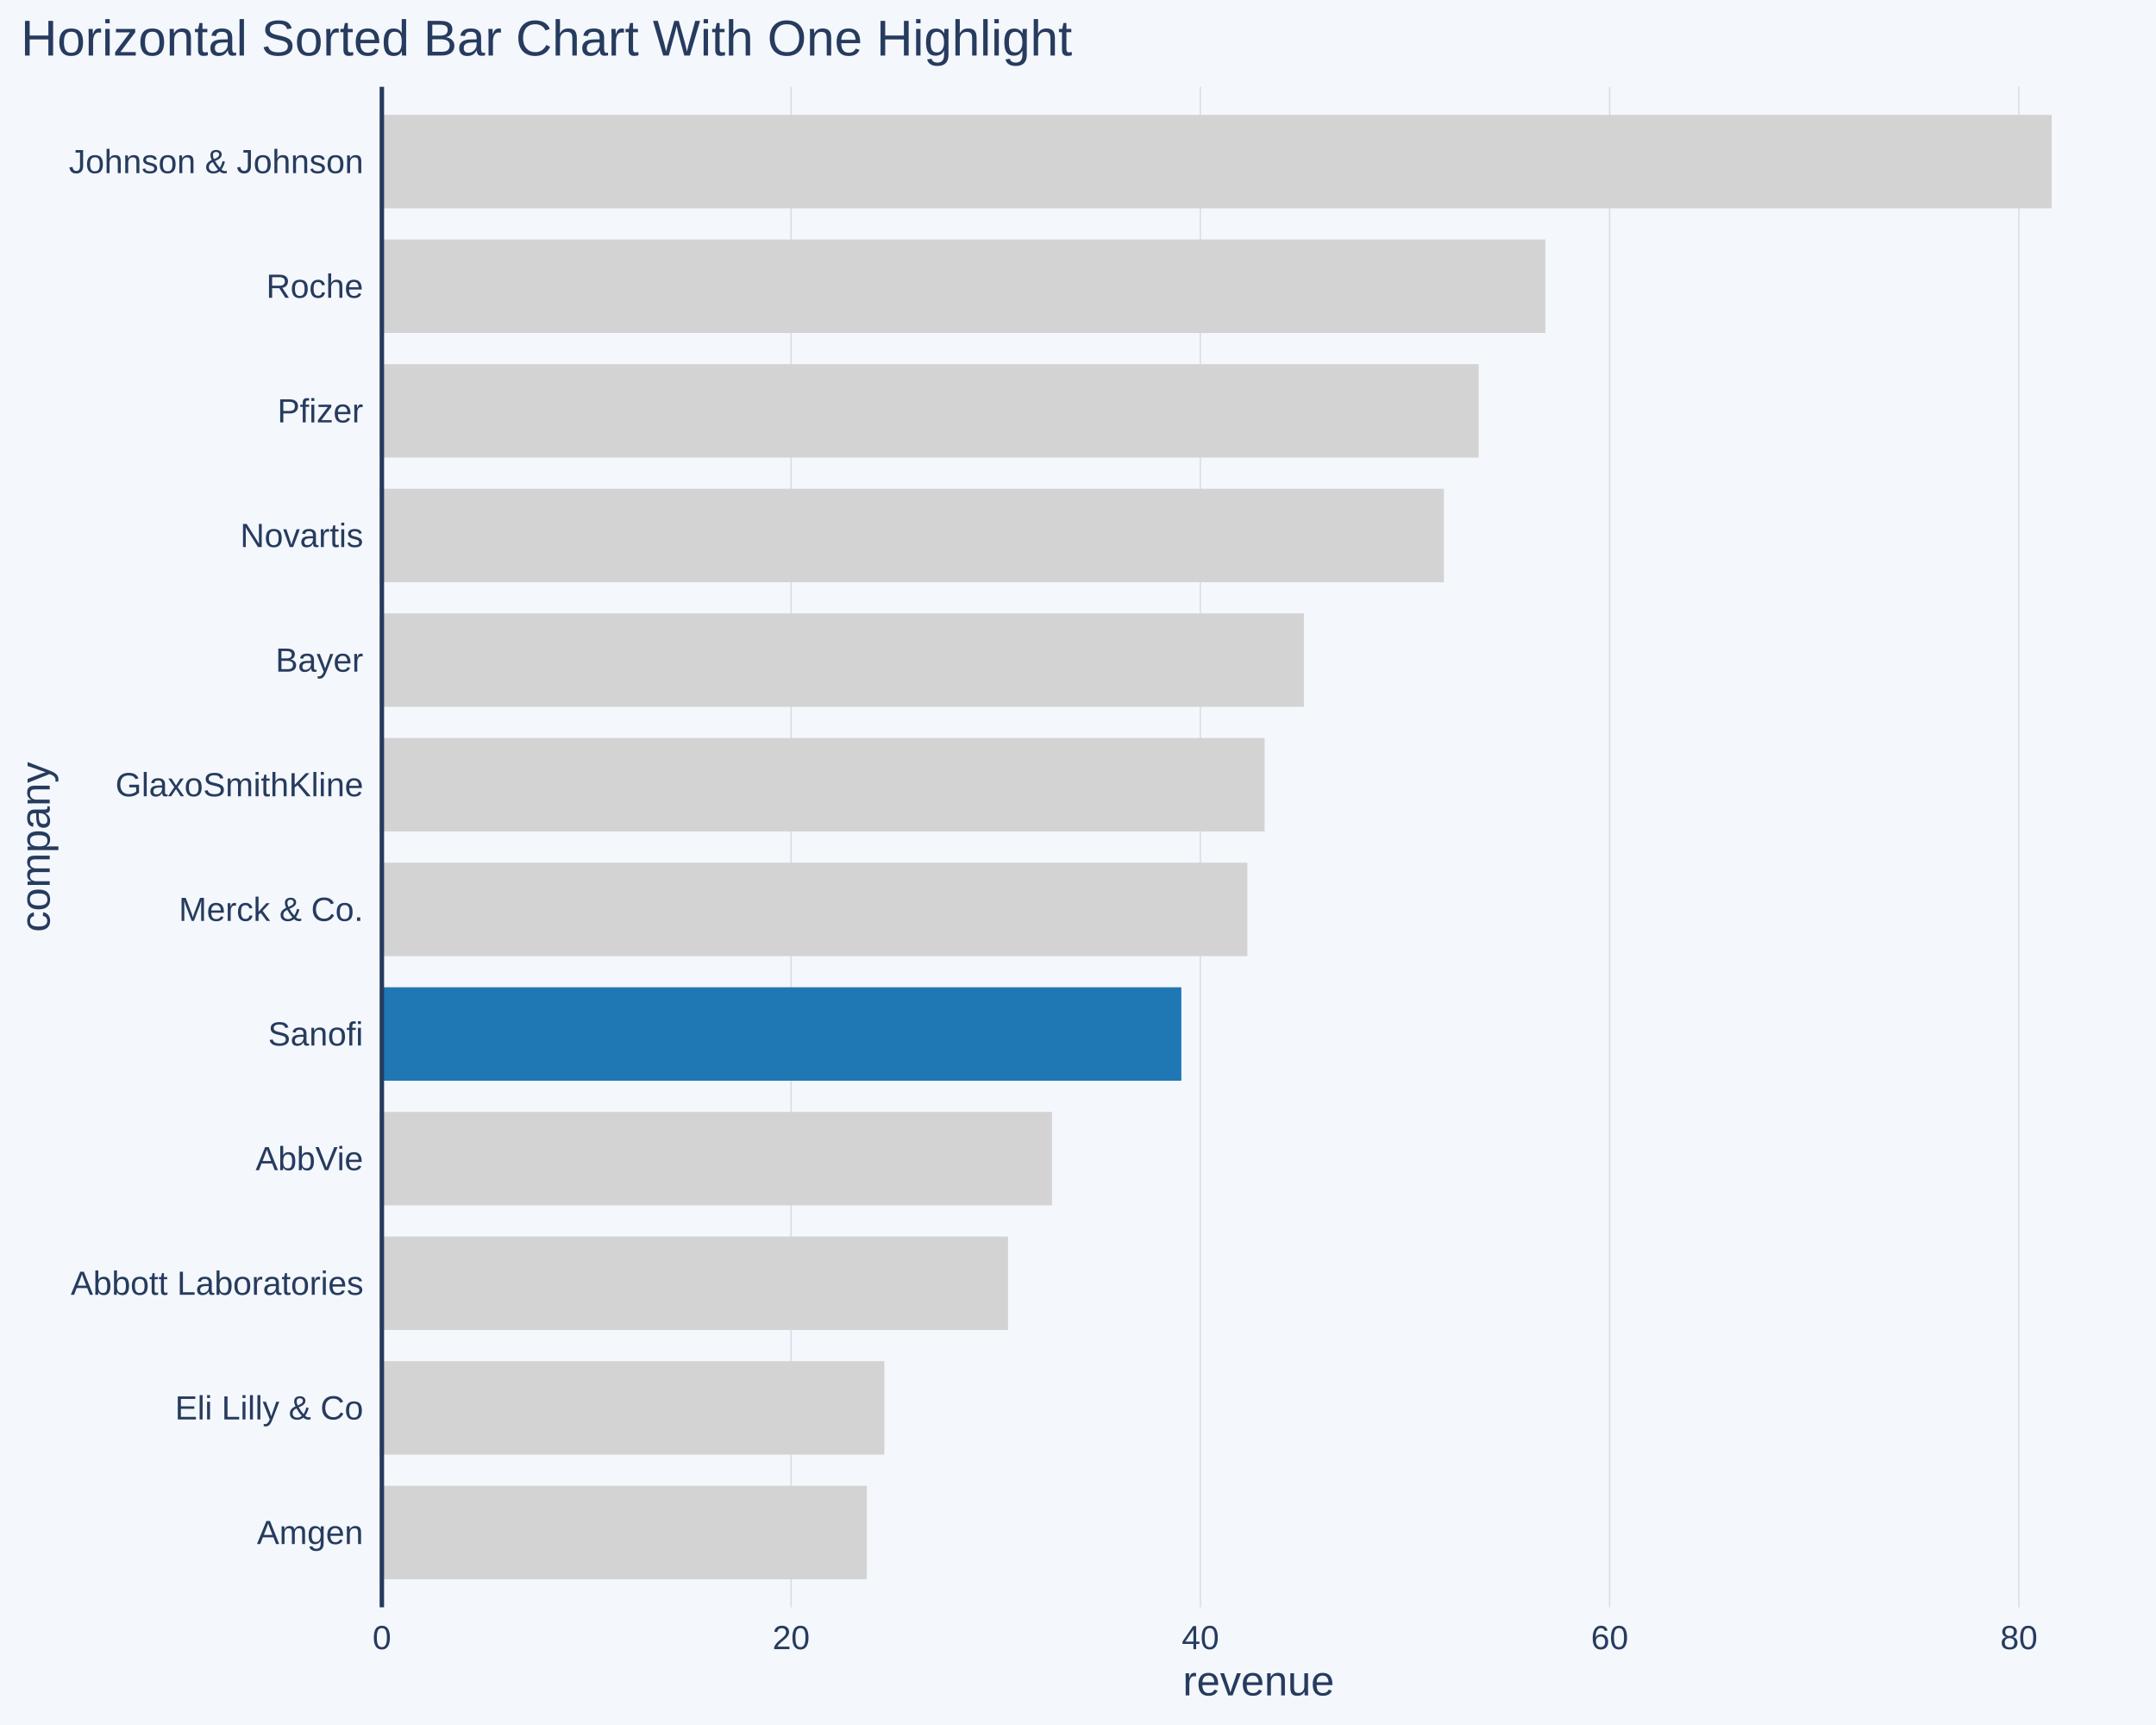
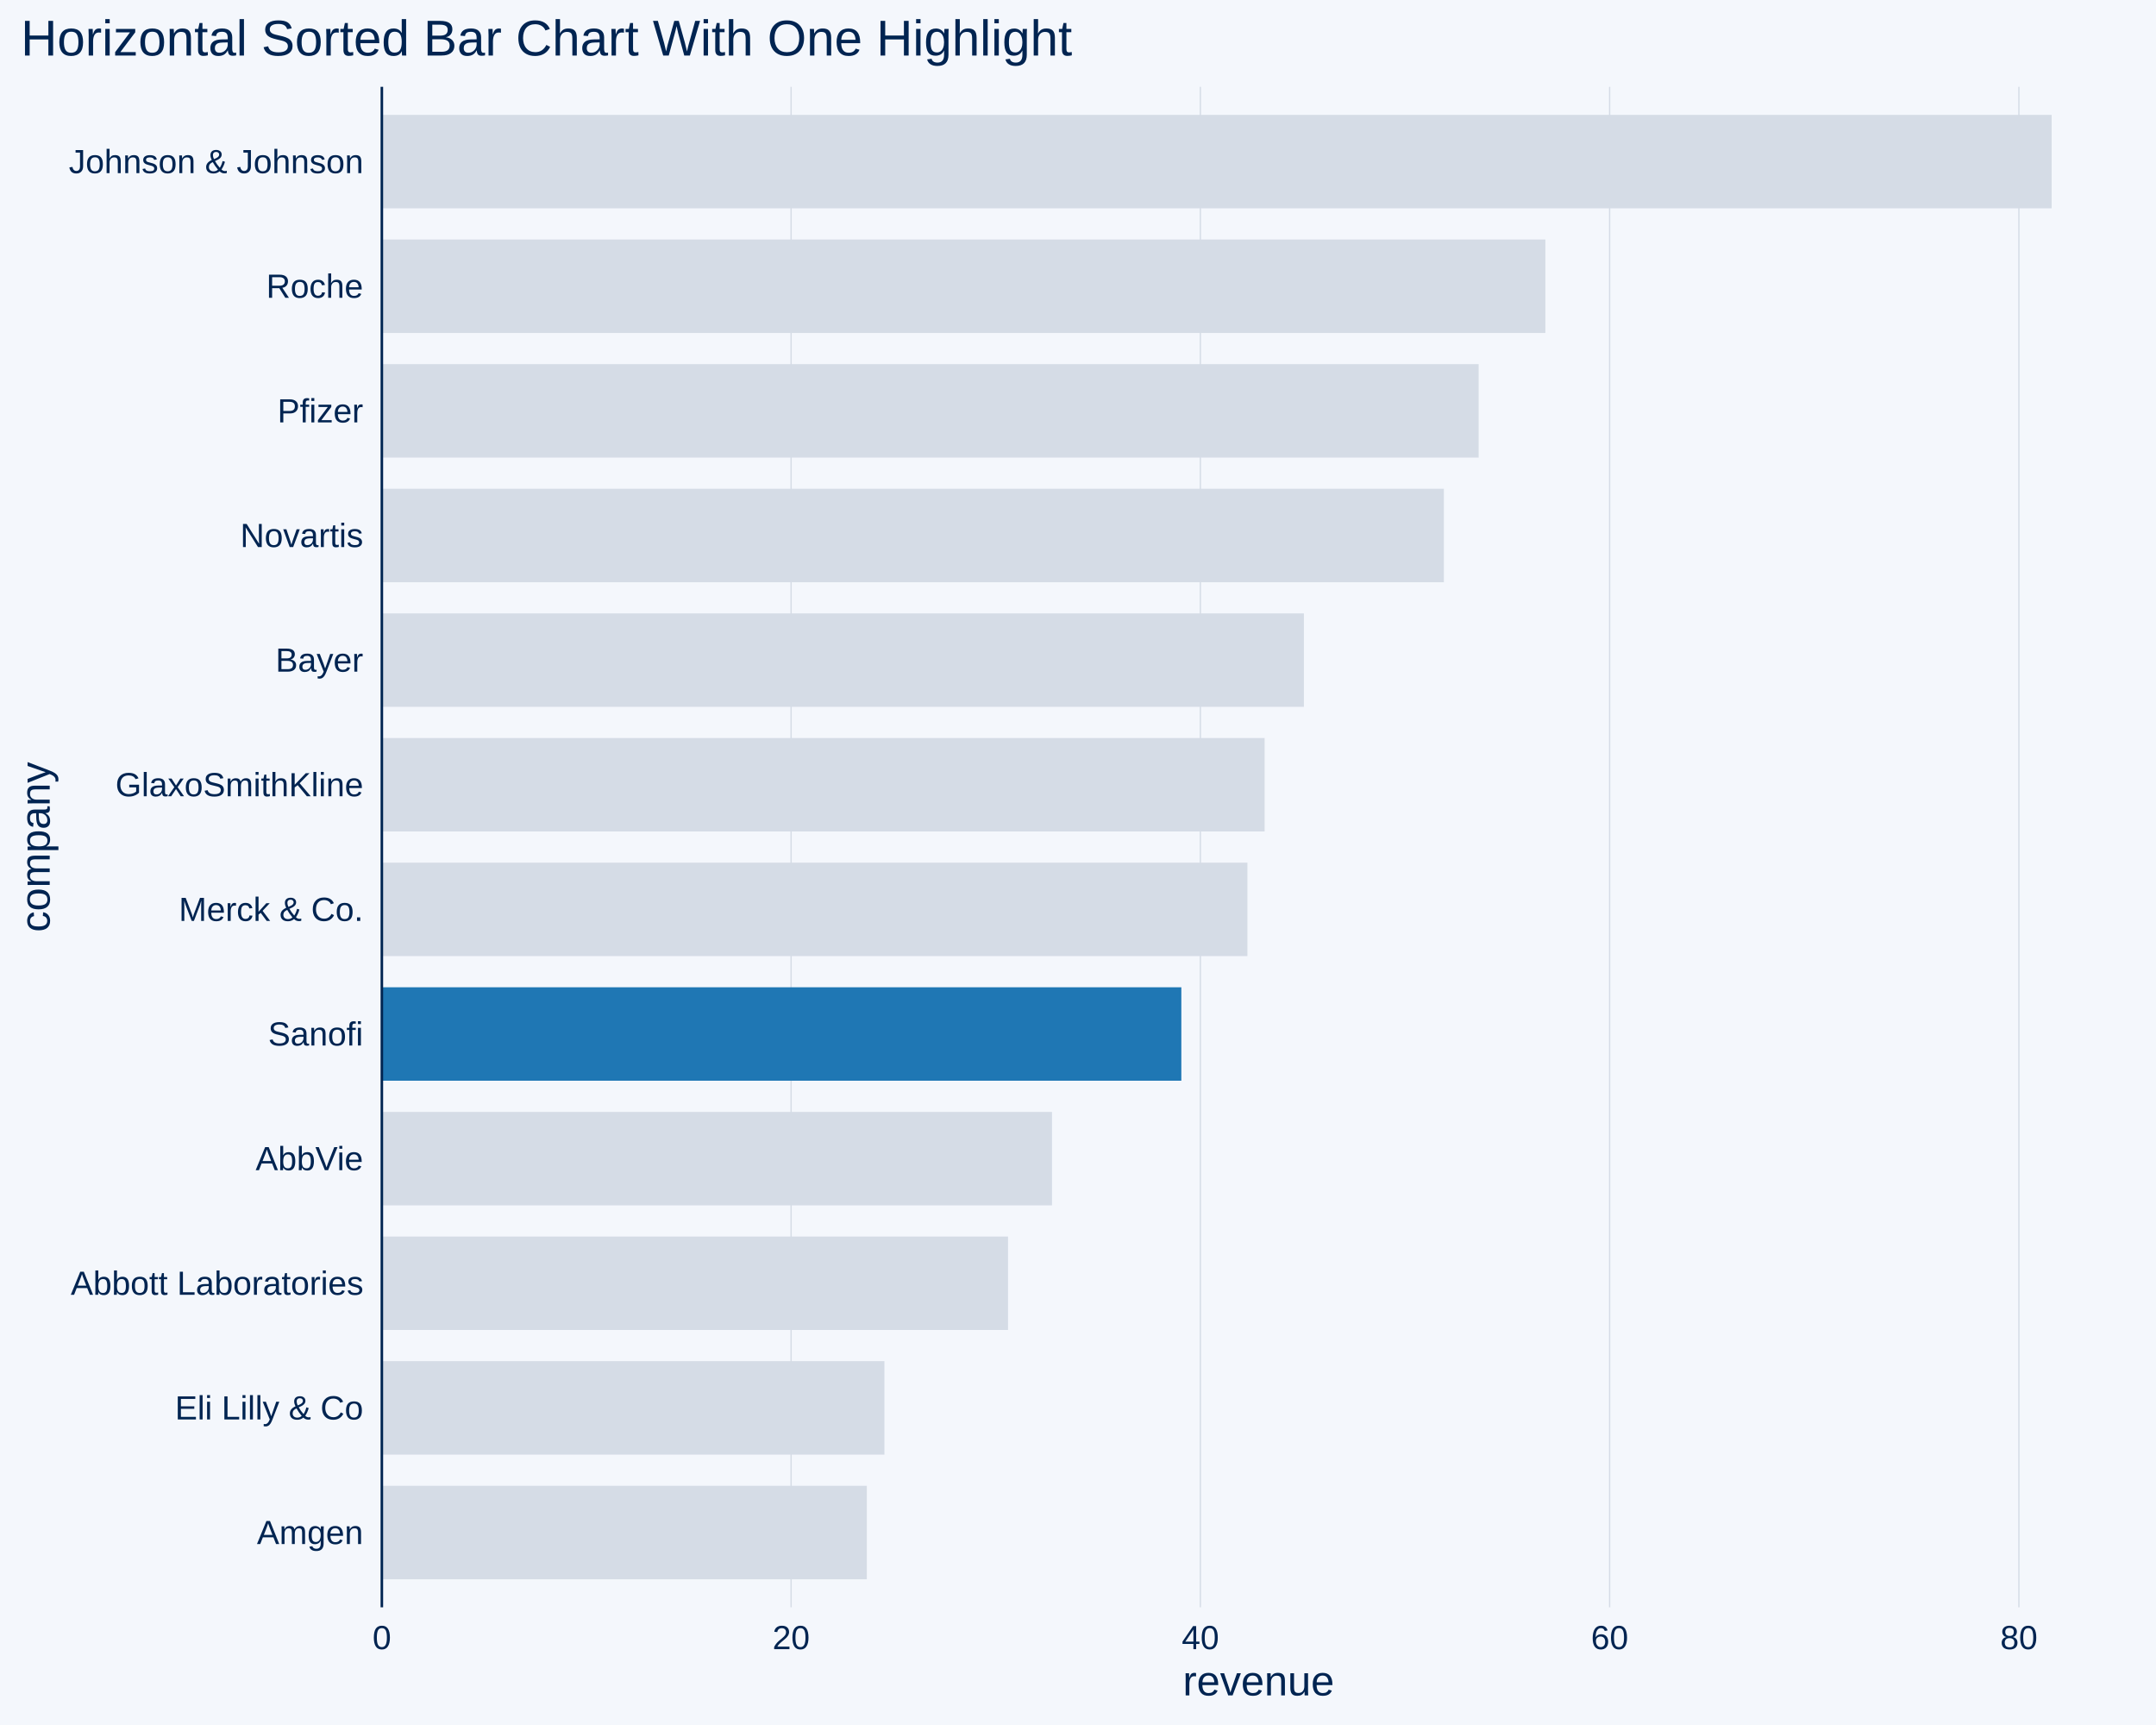
<svg xmlns="http://www.w3.org/2000/svg" viewBox="0 0 720.00 576.00">
  <defs>
    <style type="text/css">
    line, polyline, polygon, path, rect, circle {
      fill: none;
      stroke: #000000;
      stroke-linecap: round;
      stroke-linejoin: round;
      stroke-miterlimit: 10.00;
    }
  </style>
  </defs>
  <rect width="100%" height="100%" style="stroke: none; fill: #FFFFFF;" />
  <rect x="0.00" y="0.00" width="720.00" height="576.00" style="stroke-width: 1.36; stroke: #F4F7FC; fill: #F4F7FC;" />
  <defs>
    <clipPath id="cpMTI3LjUyfDcxMy4wM3w1MzYuNzB8MjguOTk=">
      <rect x="127.52" y="28.99" width="585.51" height="507.71" />
    </clipPath>
  </defs>
  <polyline points="127.52,536.70 127.52,28.99 " style="stroke-width: 0.43; stroke: #D5DCE6; stroke-linecap: butt;" clip-path="url(#cpMTI3LjUyfDcxMy4wM3w1MzYuNzB8MjguOTk=)" />
  <polyline points="264.19,536.70 264.19,28.99 " style="stroke-width: 0.43; stroke: #D5DCE6; stroke-linecap: butt;" clip-path="url(#cpMTI3LjUyfDcxMy4wM3w1MzYuNzB8MjguOTk=)" />
  <polyline points="400.86,536.70 400.86,28.99 " style="stroke-width: 0.43; stroke: #D5DCE6; stroke-linecap: butt;" clip-path="url(#cpMTI3LjUyfDcxMy4wM3w1MzYuNzB8MjguOTk=)" />
  <polyline points="537.54,536.70 537.54,28.99 " style="stroke-width: 0.43; stroke: #D5DCE6; stroke-linecap: butt;" clip-path="url(#cpMTI3LjUyfDcxMy4wM3w1MzYuNzB8MjguOTk=)" />
  <polyline points="674.21,536.70 674.21,28.99 " style="stroke-width: 0.43; stroke: #D5DCE6; stroke-linecap: butt;" clip-path="url(#cpMTI3LjUyfDcxMy4wM3w1MzYuNzB8MjguOTk=)" />
-   <rect x="127.52" y="38.36" width="557.63" height="31.21" style="stroke-width: 1.07; stroke: none; stroke-linecap: square; stroke-linejoin: miter; fill: #D3D3D3;" clip-path="url(#cpMTI3LjUyfDcxMy4wM3w1MzYuNzB8MjguOTk=)" />
-   <rect x="127.52" y="79.97" width="388.56" height="31.21" style="stroke-width: 1.07; stroke: none; stroke-linecap: square; stroke-linejoin: miter; fill: #D3D3D3;" clip-path="url(#cpMTI3LjUyfDcxMy4wM3w1MzYuNzB8MjguOTk=)" />
-   <rect x="127.52" y="121.59" width="366.28" height="31.21" style="stroke-width: 1.07; stroke: none; stroke-linecap: square; stroke-linejoin: miter; fill: #D3D3D3;" clip-path="url(#cpMTI3LjUyfDcxMy4wM3w1MzYuNzB8MjguOTk=)" />
-   <rect x="127.52" y="163.20" width="354.67" height="31.21" style="stroke-width: 1.07; stroke: none; stroke-linecap: square; stroke-linejoin: miter; fill: #D3D3D3;" clip-path="url(#cpMTI3LjUyfDcxMy4wM3w1MzYuNzB8MjguOTk=)" />
-   <rect x="127.52" y="204.82" width="307.92" height="31.21" style="stroke-width: 1.07; stroke: none; stroke-linecap: square; stroke-linejoin: miter; fill: #D3D3D3;" clip-path="url(#cpMTI3LjUyfDcxMy4wM3w1MzYuNzB8MjguOTk=)" />
-   <rect x="127.52" y="246.43" width="294.80" height="31.21" style="stroke-width: 1.07; stroke: none; stroke-linecap: square; stroke-linejoin: miter; fill: #D3D3D3;" clip-path="url(#cpMTI3LjUyfDcxMy4wM3w1MzYuNzB8MjguOTk=)" />
-   <rect x="127.52" y="288.05" width="289.06" height="31.21" style="stroke-width: 1.07; stroke: none; stroke-linecap: square; stroke-linejoin: miter; fill: #D3D3D3;" clip-path="url(#cpMTI3LjUyfDcxMy4wM3w1MzYuNzB8MjguOTk=)" />
+   <rect x="127.52" y="38.36" width="557.63" height="31.21" style="stroke-width: 1.07; stroke: none; stroke-linecap: square; stroke-linejoin: miter; fill: #D5DCE6;" clip-path="url(#cpMTI3LjUyfDcxMy4wM3w1MzYuNzB8MjguOTk=)" />
+   <rect x="127.52" y="79.97" width="388.56" height="31.21" style="stroke-width: 1.07; stroke: none; stroke-linecap: square; stroke-linejoin: miter; fill: #D5DCE6;" clip-path="url(#cpMTI3LjUyfDcxMy4wM3w1MzYuNzB8MjguOTk=)" />
+   <rect x="127.52" y="121.59" width="366.28" height="31.21" style="stroke-width: 1.07; stroke: none; stroke-linecap: square; stroke-linejoin: miter; fill: #D5DCE6;" clip-path="url(#cpMTI3LjUyfDcxMy4wM3w1MzYuNzB8MjguOTk=)" />
+   <rect x="127.52" y="163.20" width="354.67" height="31.21" style="stroke-width: 1.07; stroke: none; stroke-linecap: square; stroke-linejoin: miter; fill: #D5DCE6;" clip-path="url(#cpMTI3LjUyfDcxMy4wM3w1MzYuNzB8MjguOTk=)" />
+   <rect x="127.52" y="204.82" width="307.92" height="31.21" style="stroke-width: 1.07; stroke: none; stroke-linecap: square; stroke-linejoin: miter; fill: #D5DCE6;" clip-path="url(#cpMTI3LjUyfDcxMy4wM3w1MzYuNzB8MjguOTk=)" />
+   <rect x="127.52" y="246.43" width="294.80" height="31.21" style="stroke-width: 1.07; stroke: none; stroke-linecap: square; stroke-linejoin: miter; fill: #D5DCE6;" clip-path="url(#cpMTI3LjUyfDcxMy4wM3w1MzYuNzB8MjguOTk=)" />
+   <rect x="127.52" y="288.05" width="289.06" height="31.21" style="stroke-width: 1.07; stroke: none; stroke-linecap: square; stroke-linejoin: miter; fill: #D5DCE6;" clip-path="url(#cpMTI3LjUyfDcxMy4wM3w1MzYuNzB8MjguOTk=)" />
  <rect x="127.52" y="329.66" width="266.99" height="31.21" style="stroke-width: 1.07; stroke: none; stroke-linecap: square; stroke-linejoin: miter; fill: #1F77B4;" clip-path="url(#cpMTI3LjUyfDcxMy4wM3w1MzYuNzB8MjguOTk=)" />
-   <rect x="127.52" y="371.28" width="223.80" height="31.21" style="stroke-width: 1.07; stroke: none; stroke-linecap: square; stroke-linejoin: miter; fill: #D3D3D3;" clip-path="url(#cpMTI3LjUyfDcxMy4wM3w1MzYuNzB8MjguOTk=)" />
-   <rect x="127.52" y="412.89" width="209.11" height="31.21" style="stroke-width: 1.07; stroke: none; stroke-linecap: square; stroke-linejoin: miter; fill: #D3D3D3;" clip-path="url(#cpMTI3LjUyfDcxMy4wM3w1MzYuNzB8MjguOTk=)" />
-   <rect x="127.52" y="454.51" width="167.83" height="31.21" style="stroke-width: 1.07; stroke: none; stroke-linecap: square; stroke-linejoin: miter; fill: #D3D3D3;" clip-path="url(#cpMTI3LjUyfDcxMy4wM3w1MzYuNzB8MjguOTk=)" />
-   <rect x="127.52" y="496.13" width="161.96" height="31.21" style="stroke-width: 1.07; stroke: none; stroke-linecap: square; stroke-linejoin: miter; fill: #D3D3D3;" clip-path="url(#cpMTI3LjUyfDcxMy4wM3w1MzYuNzB8MjguOTk=)" />
+   <rect x="127.52" y="371.28" width="223.80" height="31.21" style="stroke-width: 1.07; stroke: none; stroke-linecap: square; stroke-linejoin: miter; fill: #D5DCE6;" clip-path="url(#cpMTI3LjUyfDcxMy4wM3w1MzYuNzB8MjguOTk=)" />
+   <rect x="127.52" y="412.89" width="209.11" height="31.21" style="stroke-width: 1.07; stroke: none; stroke-linecap: square; stroke-linejoin: miter; fill: #D5DCE6;" clip-path="url(#cpMTI3LjUyfDcxMy4wM3w1MzYuNzB8MjguOTk=)" />
+   <rect x="127.52" y="454.51" width="167.83" height="31.21" style="stroke-width: 1.07; stroke: none; stroke-linecap: square; stroke-linejoin: miter; fill: #D5DCE6;" clip-path="url(#cpMTI3LjUyfDcxMy4wM3w1MzYuNzB8MjguOTk=)" />
+   <rect x="127.52" y="496.13" width="161.96" height="31.21" style="stroke-width: 1.07; stroke: none; stroke-linecap: square; stroke-linejoin: miter; fill: #D5DCE6;" clip-path="url(#cpMTI3LjUyfDcxMy4wM3w1MzYuNzB8MjguOTk=)" />
  <defs>
    <clipPath id="cpMC4wMHw3MjAuMDB8NTc2LjAwfDAuMDA=">
      <rect x="0.00" y="0.00" width="720.00" height="576.00" />
    </clipPath>
  </defs>
-   <polyline points="127.52,536.70 127.52,28.99 " style="stroke-width: 1.49; stroke: #263B5E; stroke-linecap: butt;" clip-path="url(#cpMC4wMHw3MjAuMDB8NTc2LjAwfDAuMDA=)" />
+   <polyline points="127.52,536.70 127.52,28.99 " style="stroke-width: 0.85; stroke: #002451; stroke-linecap: butt;" clip-path="url(#cpMC4wMHw3MjAuMDB8NTc2LjAwfDAuMDA=)" />
  <g clip-path="url(#cpMC4wMHw3MjAuMDB8NTc2LjAwfDAuMDA=)">
-     <text x="85.80" y="515.58" style="font-size: 11.20px; fill: #263B5E; font-family: Liberation Sans;" textLength="35.44px" lengthAdjust="spacingAndGlyphs">Amgen</text>
+     <text x="85.80" y="515.58" style="font-size: 11.20px; fill: #002451; font-family: Liberation Sans;" textLength="35.44px" lengthAdjust="spacingAndGlyphs">Amgen</text>
  </g>
  <g clip-path="url(#cpMC4wMHw3MjAuMDB8NTc2LjAwfDAuMDA=)">
-     <text x="58.45" y="473.97" style="font-size: 11.20px; fill: #263B5E; font-family: Liberation Sans;" textLength="62.80px" lengthAdjust="spacingAndGlyphs">Eli Lilly &amp; Co</text>
+     <text x="58.45" y="473.97" style="font-size: 11.20px; fill: #002451; font-family: Liberation Sans;" textLength="62.80px" lengthAdjust="spacingAndGlyphs">Eli Lilly &amp; Co</text>
  </g>
  <g clip-path="url(#cpMC4wMHw3MjAuMDB8NTc2LjAwfDAuMDA=)">
-     <text x="23.63" y="432.35" style="font-size: 11.20px; fill: #263B5E; font-family: Liberation Sans;" textLength="97.61px" lengthAdjust="spacingAndGlyphs">Abbott Laboratories</text>
+     <text x="23.63" y="432.35" style="font-size: 11.20px; fill: #002451; font-family: Liberation Sans;" textLength="97.61px" lengthAdjust="spacingAndGlyphs">Abbott Laboratories</text>
  </g>
  <g clip-path="url(#cpMC4wMHw3MjAuMDB8NTc2LjAwfDAuMDA=)">
-     <text x="85.37" y="390.74" style="font-size: 11.20px; fill: #263B5E; font-family: Liberation Sans;" textLength="35.88px" lengthAdjust="spacingAndGlyphs">AbbVie</text>
+     <text x="85.37" y="390.74" style="font-size: 11.20px; fill: #002451; font-family: Liberation Sans;" textLength="35.88px" lengthAdjust="spacingAndGlyphs">AbbVie</text>
  </g>
  <g clip-path="url(#cpMC4wMHw3MjAuMDB8NTc2LjAwfDAuMDA=)">
-     <text x="89.52" y="349.12" style="font-size: 11.20px; fill: #263B5E; font-family: Liberation Sans;" textLength="31.72px" lengthAdjust="spacingAndGlyphs">Sanofi</text>
+     <text x="89.52" y="349.12" style="font-size: 11.20px; fill: #002451; font-family: Liberation Sans;" textLength="31.72px" lengthAdjust="spacingAndGlyphs">Sanofi</text>
  </g>
  <g clip-path="url(#cpMC4wMHw3MjAuMDB8NTc2LjAwfDAuMDA=)">
-     <text x="59.71" y="307.51" style="font-size: 11.20px; fill: #263B5E; font-family: Liberation Sans;" textLength="61.53px" lengthAdjust="spacingAndGlyphs">Merck &amp; Co.</text>
+     <text x="59.71" y="307.51" style="font-size: 11.20px; fill: #002451; font-family: Liberation Sans;" textLength="61.53px" lengthAdjust="spacingAndGlyphs">Merck &amp; Co.</text>
  </g>
  <g clip-path="url(#cpMC4wMHw3MjAuMDB8NTc2LjAwfDAuMDA=)">
-     <text x="38.55" y="265.89" style="font-size: 11.20px; fill: #263B5E; font-family: Liberation Sans;" textLength="82.69px" lengthAdjust="spacingAndGlyphs">GlaxoSmithKline</text>
+     <text x="38.55" y="265.89" style="font-size: 11.20px; fill: #002451; font-family: Liberation Sans;" textLength="82.69px" lengthAdjust="spacingAndGlyphs">GlaxoSmithKline</text>
  </g>
  <g clip-path="url(#cpMC4wMHw3MjAuMDB8NTc2LjAwfDAuMDA=)">
-     <text x="92.02" y="224.28" style="font-size: 11.20px; fill: #263B5E; font-family: Liberation Sans;" textLength="29.22px" lengthAdjust="spacingAndGlyphs">Bayer</text>
+     <text x="92.02" y="224.28" style="font-size: 11.20px; fill: #002451; font-family: Liberation Sans;" textLength="29.22px" lengthAdjust="spacingAndGlyphs">Bayer</text>
  </g>
  <g clip-path="url(#cpMC4wMHw3MjAuMDB8NTc2LjAwfDAuMDA=)">
-     <text x="80.23" y="182.66" style="font-size: 11.20px; fill: #263B5E; font-family: Liberation Sans;" textLength="41.02px" lengthAdjust="spacingAndGlyphs">Novartis</text>
+     <text x="80.23" y="182.66" style="font-size: 11.20px; fill: #002451; font-family: Liberation Sans;" textLength="41.02px" lengthAdjust="spacingAndGlyphs">Novartis</text>
  </g>
  <g clip-path="url(#cpMC4wMHw3MjAuMDB8NTc2LjAwfDAuMDA=)">
-     <text x="92.65" y="141.05" style="font-size: 11.20px; fill: #263B5E; font-family: Liberation Sans;" textLength="28.59px" lengthAdjust="spacingAndGlyphs">Pfizer</text>
+     <text x="92.65" y="141.05" style="font-size: 11.20px; fill: #002451; font-family: Liberation Sans;" textLength="28.59px" lengthAdjust="spacingAndGlyphs">Pfizer</text>
  </g>
  <g clip-path="url(#cpMC4wMHw3MjAuMDB8NTc2LjAwfDAuMDA=)">
-     <text x="88.91" y="99.43" style="font-size: 11.20px; fill: #263B5E; font-family: Liberation Sans;" textLength="32.33px" lengthAdjust="spacingAndGlyphs">Roche</text>
+     <text x="88.91" y="99.43" style="font-size: 11.20px; fill: #002451; font-family: Liberation Sans;" textLength="32.33px" lengthAdjust="spacingAndGlyphs">Roche</text>
  </g>
  <g clip-path="url(#cpMC4wMHw3MjAuMDB8NTc2LjAwfDAuMDA=)">
-     <text x="22.99" y="57.82" style="font-size: 11.20px; fill: #263B5E; font-family: Liberation Sans;" textLength="98.25px" lengthAdjust="spacingAndGlyphs">Johnson &amp; Johnson</text>
+     <text x="22.99" y="57.82" style="font-size: 11.20px; fill: #002451; font-family: Liberation Sans;" textLength="98.25px" lengthAdjust="spacingAndGlyphs">Johnson &amp; Johnson</text>
  </g>
  <g clip-path="url(#cpMC4wMHw3MjAuMDB8NTc2LjAwfDAuMDA=)">
-     <text x="124.41" y="550.68" style="font-size: 11.20px; fill: #263B5E; font-family: Liberation Sans;" textLength="6.22px" lengthAdjust="spacingAndGlyphs">0</text>
+     <text x="124.41" y="550.68" style="font-size: 11.20px; fill: #002451; font-family: Liberation Sans;" textLength="6.22px" lengthAdjust="spacingAndGlyphs">0</text>
  </g>
  <g clip-path="url(#cpMC4wMHw3MjAuMDB8NTc2LjAwfDAuMDA=)">
-     <text x="257.97" y="550.68" style="font-size: 11.20px; fill: #263B5E; font-family: Liberation Sans;" textLength="12.44px" lengthAdjust="spacingAndGlyphs">20</text>
+     <text x="257.97" y="550.68" style="font-size: 11.20px; fill: #002451; font-family: Liberation Sans;" textLength="12.44px" lengthAdjust="spacingAndGlyphs">20</text>
  </g>
  <g clip-path="url(#cpMC4wMHw3MjAuMDB8NTc2LjAwfDAuMDA=)">
-     <text x="394.65" y="550.68" style="font-size: 11.20px; fill: #263B5E; font-family: Liberation Sans;" textLength="12.44px" lengthAdjust="spacingAndGlyphs">40</text>
+     <text x="394.65" y="550.68" style="font-size: 11.20px; fill: #002451; font-family: Liberation Sans;" textLength="12.44px" lengthAdjust="spacingAndGlyphs">40</text>
  </g>
  <g clip-path="url(#cpMC4wMHw3MjAuMDB8NTc2LjAwfDAuMDA=)">
-     <text x="531.32" y="550.68" style="font-size: 11.20px; fill: #263B5E; font-family: Liberation Sans;" textLength="12.44px" lengthAdjust="spacingAndGlyphs">60</text>
+     <text x="531.32" y="550.68" style="font-size: 11.20px; fill: #002451; font-family: Liberation Sans;" textLength="12.44px" lengthAdjust="spacingAndGlyphs">60</text>
  </g>
  <g clip-path="url(#cpMC4wMHw3MjAuMDB8NTc2LjAwfDAuMDA=)">
-     <text x="667.99" y="550.68" style="font-size: 11.20px; fill: #263B5E; font-family: Liberation Sans;" textLength="12.44px" lengthAdjust="spacingAndGlyphs">80</text>
+     <text x="667.99" y="550.68" style="font-size: 11.20px; fill: #002451; font-family: Liberation Sans;" textLength="12.44px" lengthAdjust="spacingAndGlyphs">80</text>
  </g>
  <g clip-path="url(#cpMC4wMHw3MjAuMDB8NTc2LjAwfDAuMDA=)">
-     <text x="394.99" y="566.12" style="font-size: 14.00px; fill: #263B5E; font-family: Liberation Sans;" textLength="50.56px" lengthAdjust="spacingAndGlyphs">revenue</text>
+     <text x="394.99" y="566.12" style="font-size: 14.00px; fill: #002451; font-family: Liberation Sans;" textLength="50.56px" lengthAdjust="spacingAndGlyphs">revenue</text>
  </g>
  <g clip-path="url(#cpMC4wMHw3MjAuMDB8NTc2LjAwfDAuMDA=)">
-     <text transform="translate(16.60,311.24) rotate(-90)" style="font-size: 14.00px; fill: #263B5E; font-family: Liberation Sans;" textLength="56.78px" lengthAdjust="spacingAndGlyphs">company</text>
+     <text transform="translate(16.60,311.24) rotate(-90)" style="font-size: 14.00px; fill: #002451; font-family: Liberation Sans;" textLength="56.78px" lengthAdjust="spacingAndGlyphs">company</text>
  </g>
  <g clip-path="url(#cpMC4wMHw3MjAuMDB8NTc2LjAwfDAuMDA=)">
-     <text x="6.97" y="18.54" style="font-size: 16.80px; fill: #263B5E; font-family: Liberation Sans;" textLength="351.12px" lengthAdjust="spacingAndGlyphs">Horizontal Sorted Bar Chart With One Highlight</text>
+     <text x="6.97" y="18.54" style="font-size: 16.80px; fill: #002451; font-family: Liberation Sans;" textLength="351.12px" lengthAdjust="spacingAndGlyphs">Horizontal Sorted Bar Chart With One Highlight</text>
  </g>
</svg>
